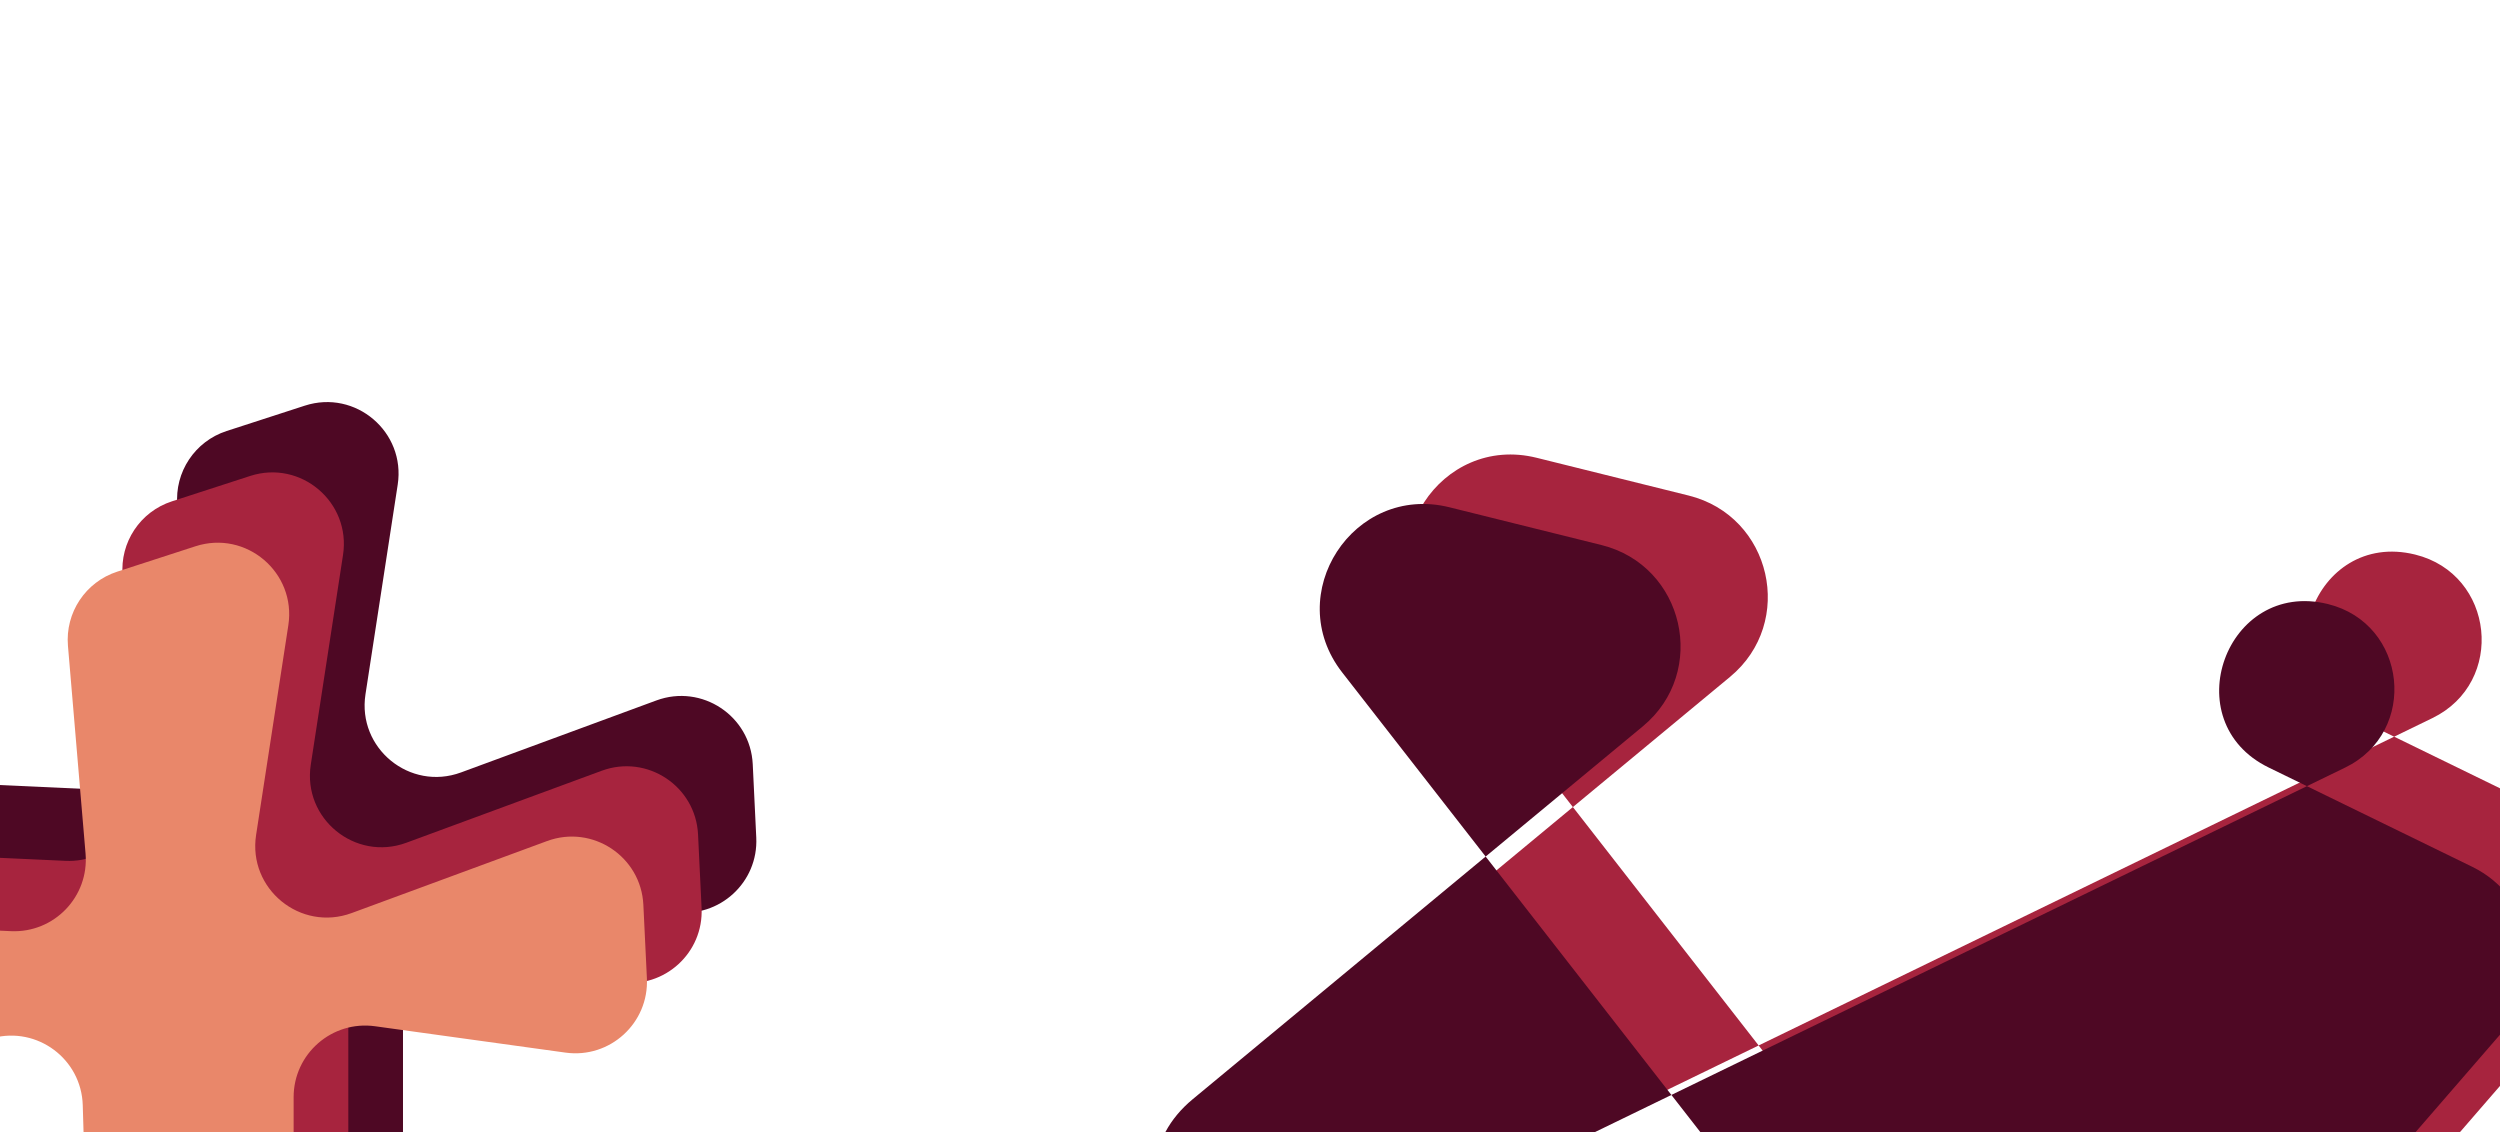
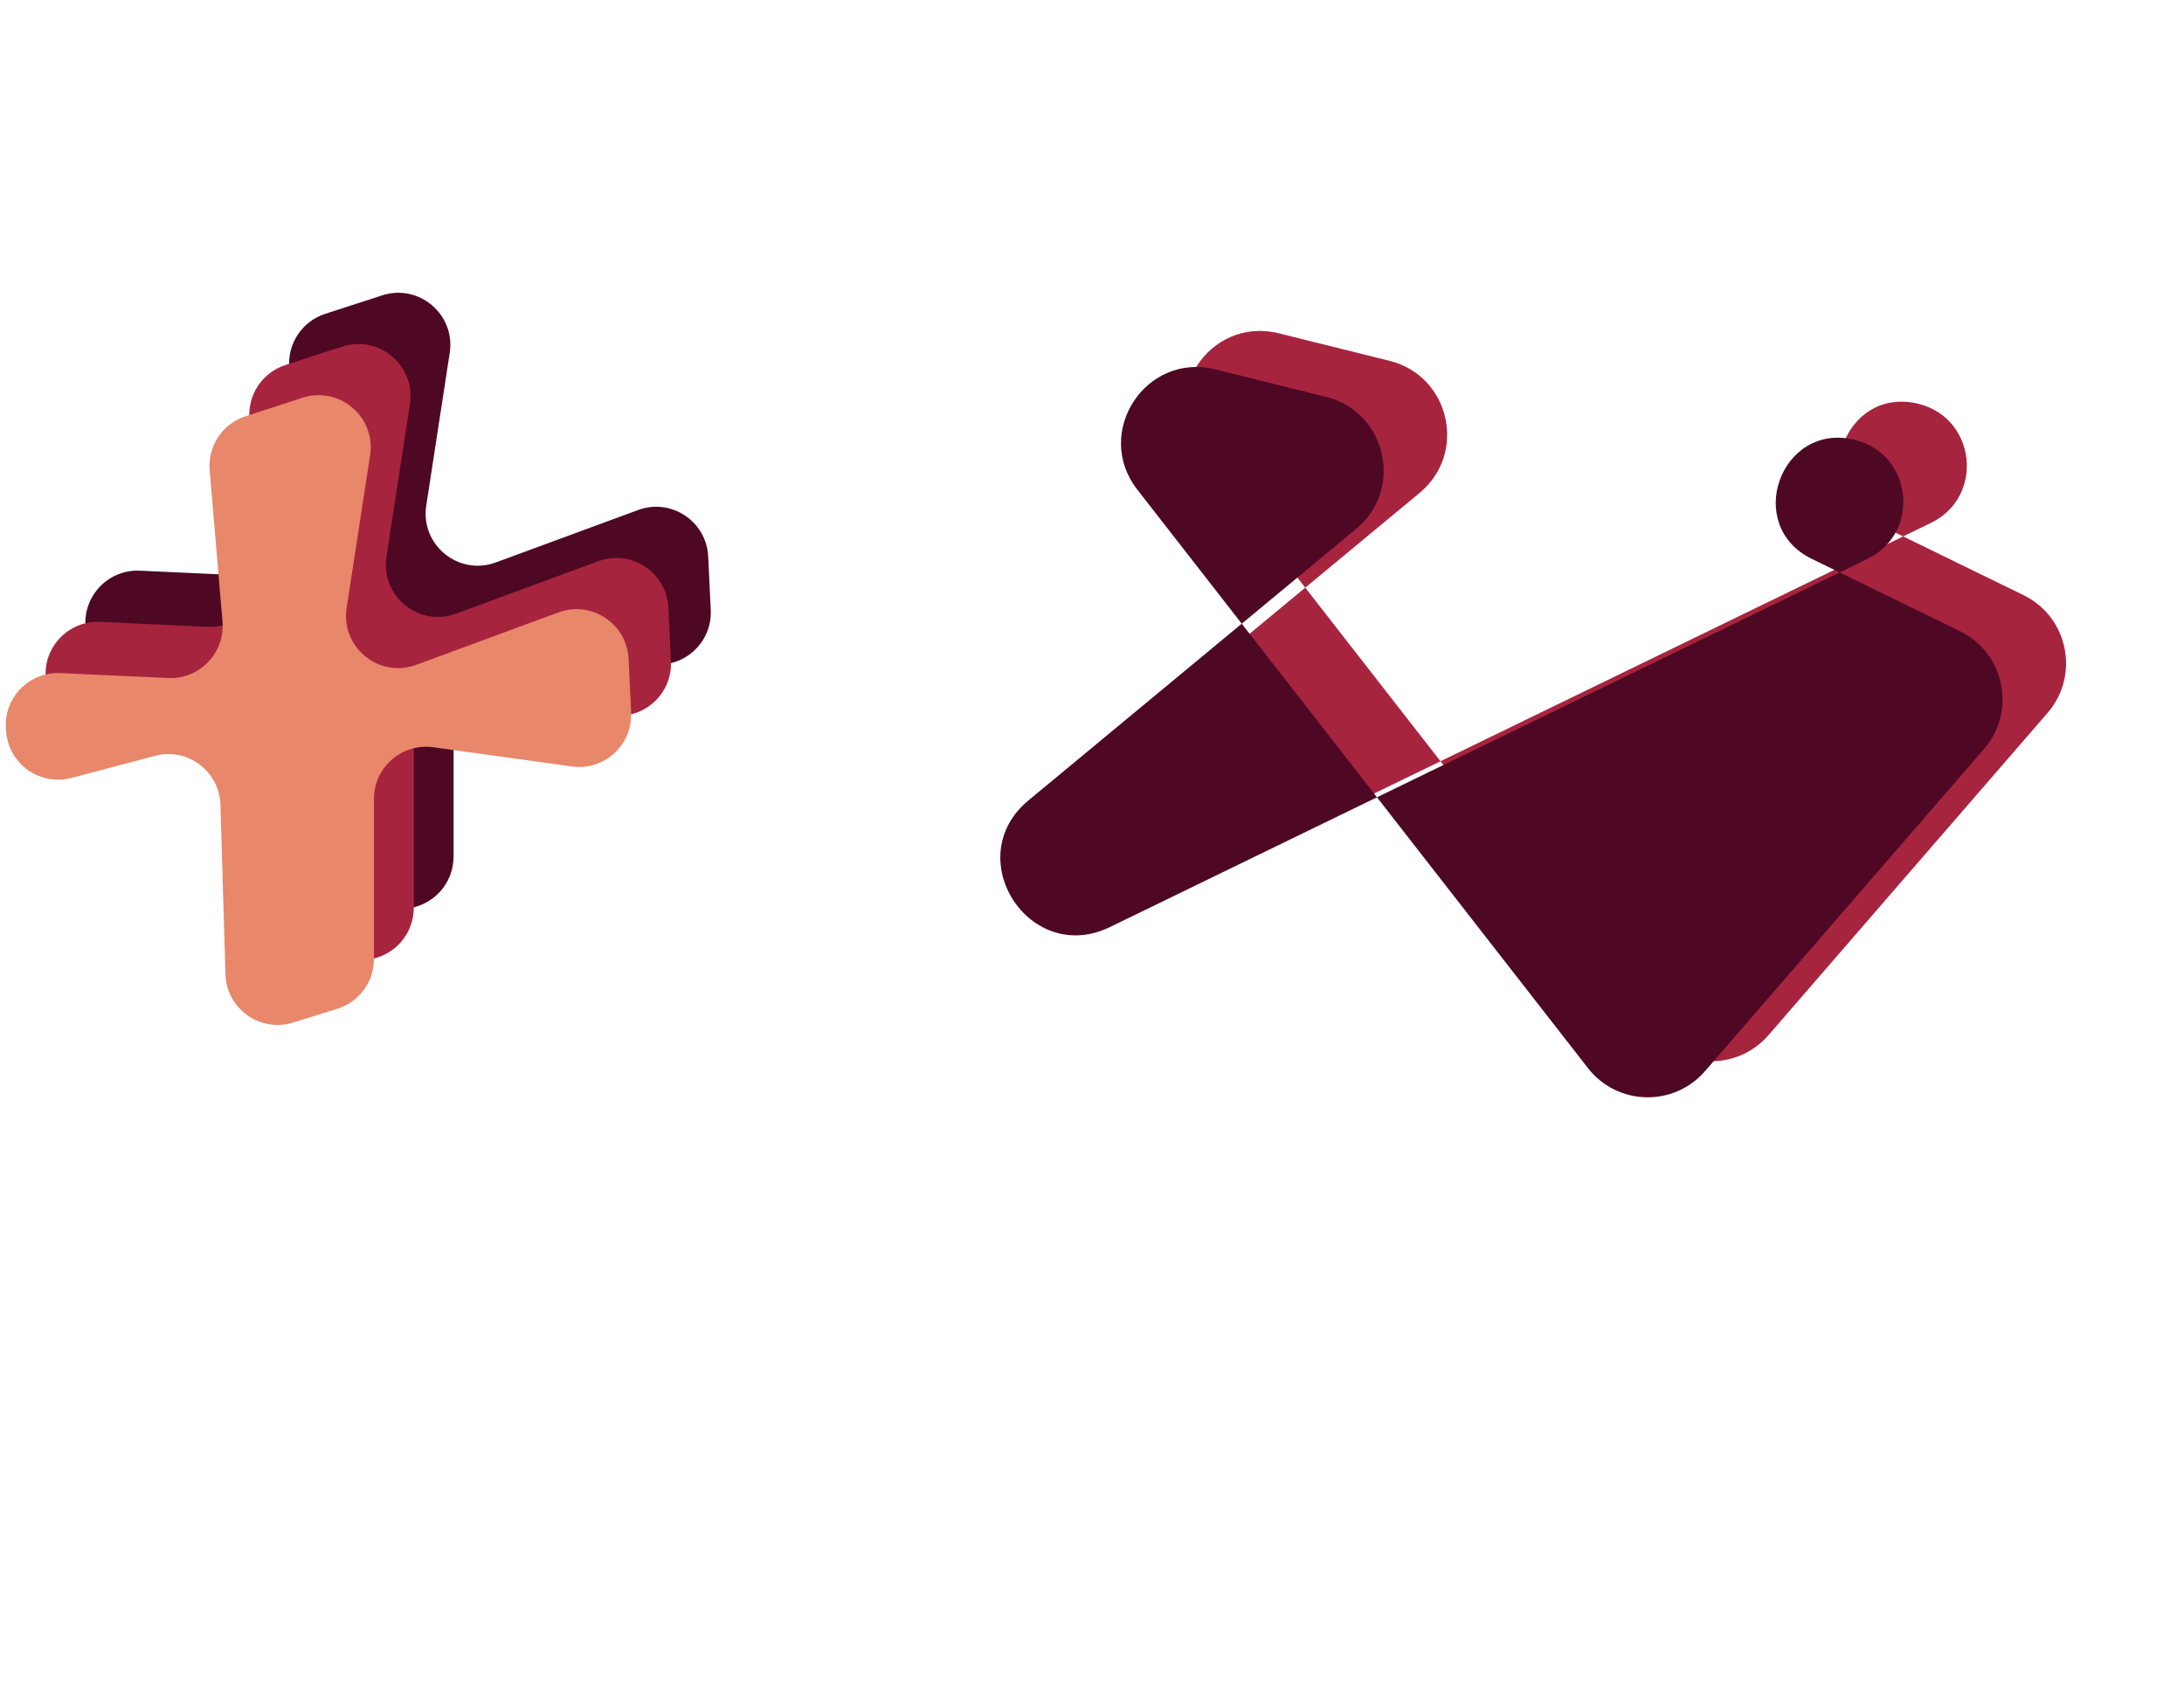
- <svg xmlns="http://www.w3.org/2000/svg" width="1920" height="869" viewBox="0 0 1920 869" fill="none">
-   <path d="M-78.667 662.329C-82.005 628.946 -54.936 600.378 -21.422 601.914L92.385 607.13C125.565 608.651 152.512 580.639 149.707 547.543L136.186 387.992C134.027 362.521 149.703 338.92 174.018 331.032L234.106 311.539C273.056 298.904 311.661 331.74 305.439 372.213L280.679 533.27C274.312 574.683 314.742 607.722 354.058 593.234L504.148 537.925C539.01 525.078 576.317 549.779 578.102 586.89L580.815 643.287C582.47 677.691 552.455 705.133 518.337 700.41L372.042 680.158C338.983 675.581 309.5 701.264 309.5 734.638V903.494C309.5 927.584 293.823 948.87 270.818 956.018L224.148 970.517C189.399 981.313 153.933 955.995 152.855 919.623L147.553 740.751C146.503 705.351 112.759 680.156 78.519 689.207L-9.634 712.513C-42.355 721.163 -75.051 698.489 -78.419 664.812L-78.667 662.329Z" fill="#4E0824" />
-   <path d="M-120.667 716.329C-124.005 682.946 -96.936 654.378 -63.422 655.914L50.385 661.13C83.565 662.651 110.512 634.639 107.707 601.543L94.186 441.992C92.027 416.521 107.703 392.92 132.018 385.032L192.106 365.539C231.056 352.904 269.661 385.74 263.439 426.213L238.679 587.27C232.312 628.683 272.742 661.722 312.058 647.234L462.148 591.925C497.01 579.078 534.317 603.779 536.102 640.89L538.815 697.287C540.47 731.691 510.455 759.133 476.337 754.41L330.042 734.158C296.983 729.581 267.5 755.264 267.5 788.638V957.494C267.5 981.584 251.823 1002.87 228.818 1010.02L182.148 1024.52C147.399 1035.31 111.933 1009.99 110.855 973.623L105.553 794.751C104.503 759.351 70.759 734.156 36.52 743.207L-51.635 766.513C-84.355 775.163 -117.051 752.489 -120.419 718.812L-120.667 716.329Z" fill="#A7243E" />
-   <path d="M-162.667 770.329C-166.005 736.946 -138.936 708.378 -105.422 709.914L8.385 715.13C41.565 716.651 68.512 688.639 65.707 655.543L52.186 495.992C50.027 470.521 65.703 446.92 90.018 439.032L150.106 419.539C189.056 406.904 227.661 439.74 221.439 480.213L196.679 641.27C190.312 682.683 230.742 715.722 270.058 701.234L420.148 645.925C455.01 633.078 492.317 657.779 494.102 694.89L496.815 751.287C498.47 785.691 468.455 813.133 434.337 808.41L288.042 788.158C254.983 783.581 225.5 809.264 225.5 842.638V1011.49C225.5 1035.58 209.823 1056.87 186.818 1064.02L140.148 1078.52C105.399 1089.31 69.933 1063.99 68.855 1027.62L63.553 848.751C62.503 813.351 28.759 788.156 -5.48 797.207L-93.635 820.513C-126.355 829.163 -159.051 806.489 -162.419 772.812L-162.667 770.329Z" fill="#E9876A" />
-   <path d="M1328.67 519.84C1379.21 477.974 1360.62 396.417 1296.93 380.593L1180.17 351.586C1106.42 333.261 1051.07 418.446 1097.78 478.395L1573.16 1088.52C1604.15 1128.29 1663.74 1129.83 1696.74 1091.73L1991.04 751.961C2025.44 712.245 2012.87 650.713 1965.64 627.68L1809.33 551.441C1737 516.163 1776.64 406.677 1854.79 425.893C1915.82 440.898 1924.63 524.021 1868.1 551.485L1068.97 939.773C983.883 981.117 910.123 866.559 982.974 806.21L1328.67 519.84Z" fill="#A7243E" />
-   <path d="M1261.67 557.84C1312.21 515.974 1293.62 434.417 1229.93 418.593L1113.17 389.586C1039.42 371.261 984.067 456.446 1030.78 516.395L1506.16 1126.52C1537.15 1166.29 1596.74 1167.83 1629.74 1129.73L1924.04 789.961C1958.44 750.245 1945.87 688.713 1898.64 665.68L1742.33 589.441C1670 554.163 1709.64 444.677 1787.79 463.893C1848.82 478.898 1857.63 562.021 1801.1 589.485L1001.97 977.773C916.883 1019.12 843.123 904.559 915.974 844.21L1261.67 557.84Z" fill="#4E0824" />
+ <svg xmlns="http://www.w3.org/2000/svg" width="2304" height="1788" viewBox="0 0 2304 1788" fill="none">
+   <path d="M90.333 662.329C86.995 628.946 114.064 600.378 147.578 601.914L261.385 607.13C294.565 608.651 321.512 580.639 318.707 547.543L305.186 387.992C303.027 362.521 318.703 338.92 343.018 331.032L403.106 311.539C442.056 298.904 480.661 331.74 474.439 372.213L449.679 533.27C443.312 574.683 483.742 607.722 523.058 593.234L673.148 537.925C708.01 525.078 745.317 549.779 747.102 586.89L749.815 643.287C751.47 677.691 721.455 705.133 687.337 700.41L541.042 680.158C507.983 675.581 478.5 701.264 478.5 734.638V903.494C478.5 927.584 462.823 948.87 439.818 956.018L393.148 970.517C358.399 981.313 322.933 955.995 321.855 919.623L316.553 740.751C315.503 705.351 281.759 680.156 247.52 689.207L159.366 712.513C126.645 721.163 93.949 698.489 90.581 664.812L90.333 662.329Z" fill="#4E0824" />
+   <path d="M48.333 716.329C44.995 682.946 72.064 654.378 105.578 655.914L219.385 661.13C252.565 662.651 279.512 634.639 276.707 601.543L263.186 441.992C261.027 416.521 276.703 392.92 301.018 385.032L361.106 365.539C400.056 352.904 438.661 385.74 432.439 426.213L407.679 587.27C401.312 628.683 441.742 661.722 481.058 647.234L631.148 591.925C666.01 579.078 703.317 603.779 705.102 640.89L707.815 697.287C709.47 731.691 679.455 759.133 645.337 754.41L499.042 734.158C465.983 729.581 436.5 755.264 436.5 788.638V957.494C436.5 981.584 420.823 1002.87 397.818 1010.02L351.148 1024.52C316.399 1035.31 280.933 1009.99 279.855 973.623L274.553 794.751C273.503 759.351 239.759 734.156 205.52 743.207L117.366 766.513C84.645 775.163 51.949 752.489 48.581 718.812L48.333 716.329Z" fill="#A7243E" />
+   <path d="M6.333 770.329C2.995 736.946 30.064 708.378 63.578 709.914L177.385 715.13C210.565 716.651 237.512 688.639 234.707 655.543L221.186 495.992C219.027 470.521 234.703 446.92 259.018 439.032L319.106 419.539C358.056 406.904 396.661 439.74 390.439 480.213L365.679 641.27C359.312 682.683 399.742 715.722 439.058 701.234L589.148 645.925C624.01 633.078 661.317 657.779 663.102 694.89L665.815 751.287C667.47 785.691 637.455 813.133 603.337 808.41L457.042 788.158C423.983 783.581 394.5 809.264 394.5 842.638V1011.49C394.5 1035.58 378.823 1056.87 355.818 1064.02L309.148 1078.52C274.399 1089.31 238.933 1063.99 237.855 1027.62L232.553 848.751C231.503 813.351 197.759 788.156 163.52 797.207L75.365 820.513C42.645 829.163 9.949 806.489 6.581 772.812L6.333 770.329Z" fill="#E9876A" />
+   <path d="M1497.67 519.84C1548.21 477.974 1529.62 396.417 1465.93 380.593L1349.17 351.586C1275.42 333.261 1220.07 418.446 1266.78 478.395L1742.16 1088.52C1773.15 1128.29 1832.74 1129.83 1865.74 1091.73L2160.04 751.961C2194.44 712.245 2181.87 650.713 2134.64 627.68L1978.33 551.441C1906 516.163 1945.64 406.677 2023.79 425.893C2084.82 440.898 2093.63 524.021 2037.1 551.485L1237.97 939.773C1152.88 981.117 1079.12 866.559 1151.97 806.21L1497.67 519.84Z" fill="#A7243E" />
+   <path d="M1430.67 557.84C1481.21 515.974 1462.62 434.417 1398.93 418.593L1282.17 389.586C1208.42 371.261 1153.07 456.446 1199.78 516.395L1675.16 1126.52C1706.15 1166.29 1765.74 1167.83 1798.74 1129.73L2093.04 789.961C2127.44 750.245 2114.87 688.713 2067.64 665.68L1911.33 589.441C1839 554.163 1878.64 444.677 1956.79 463.893C2017.82 478.898 2026.63 562.021 1970.1 589.485L1170.97 977.773C1085.88 1019.12 1012.12 904.559 1084.97 844.21L1430.67 557.84Z" fill="#4E0824" />
</svg>
